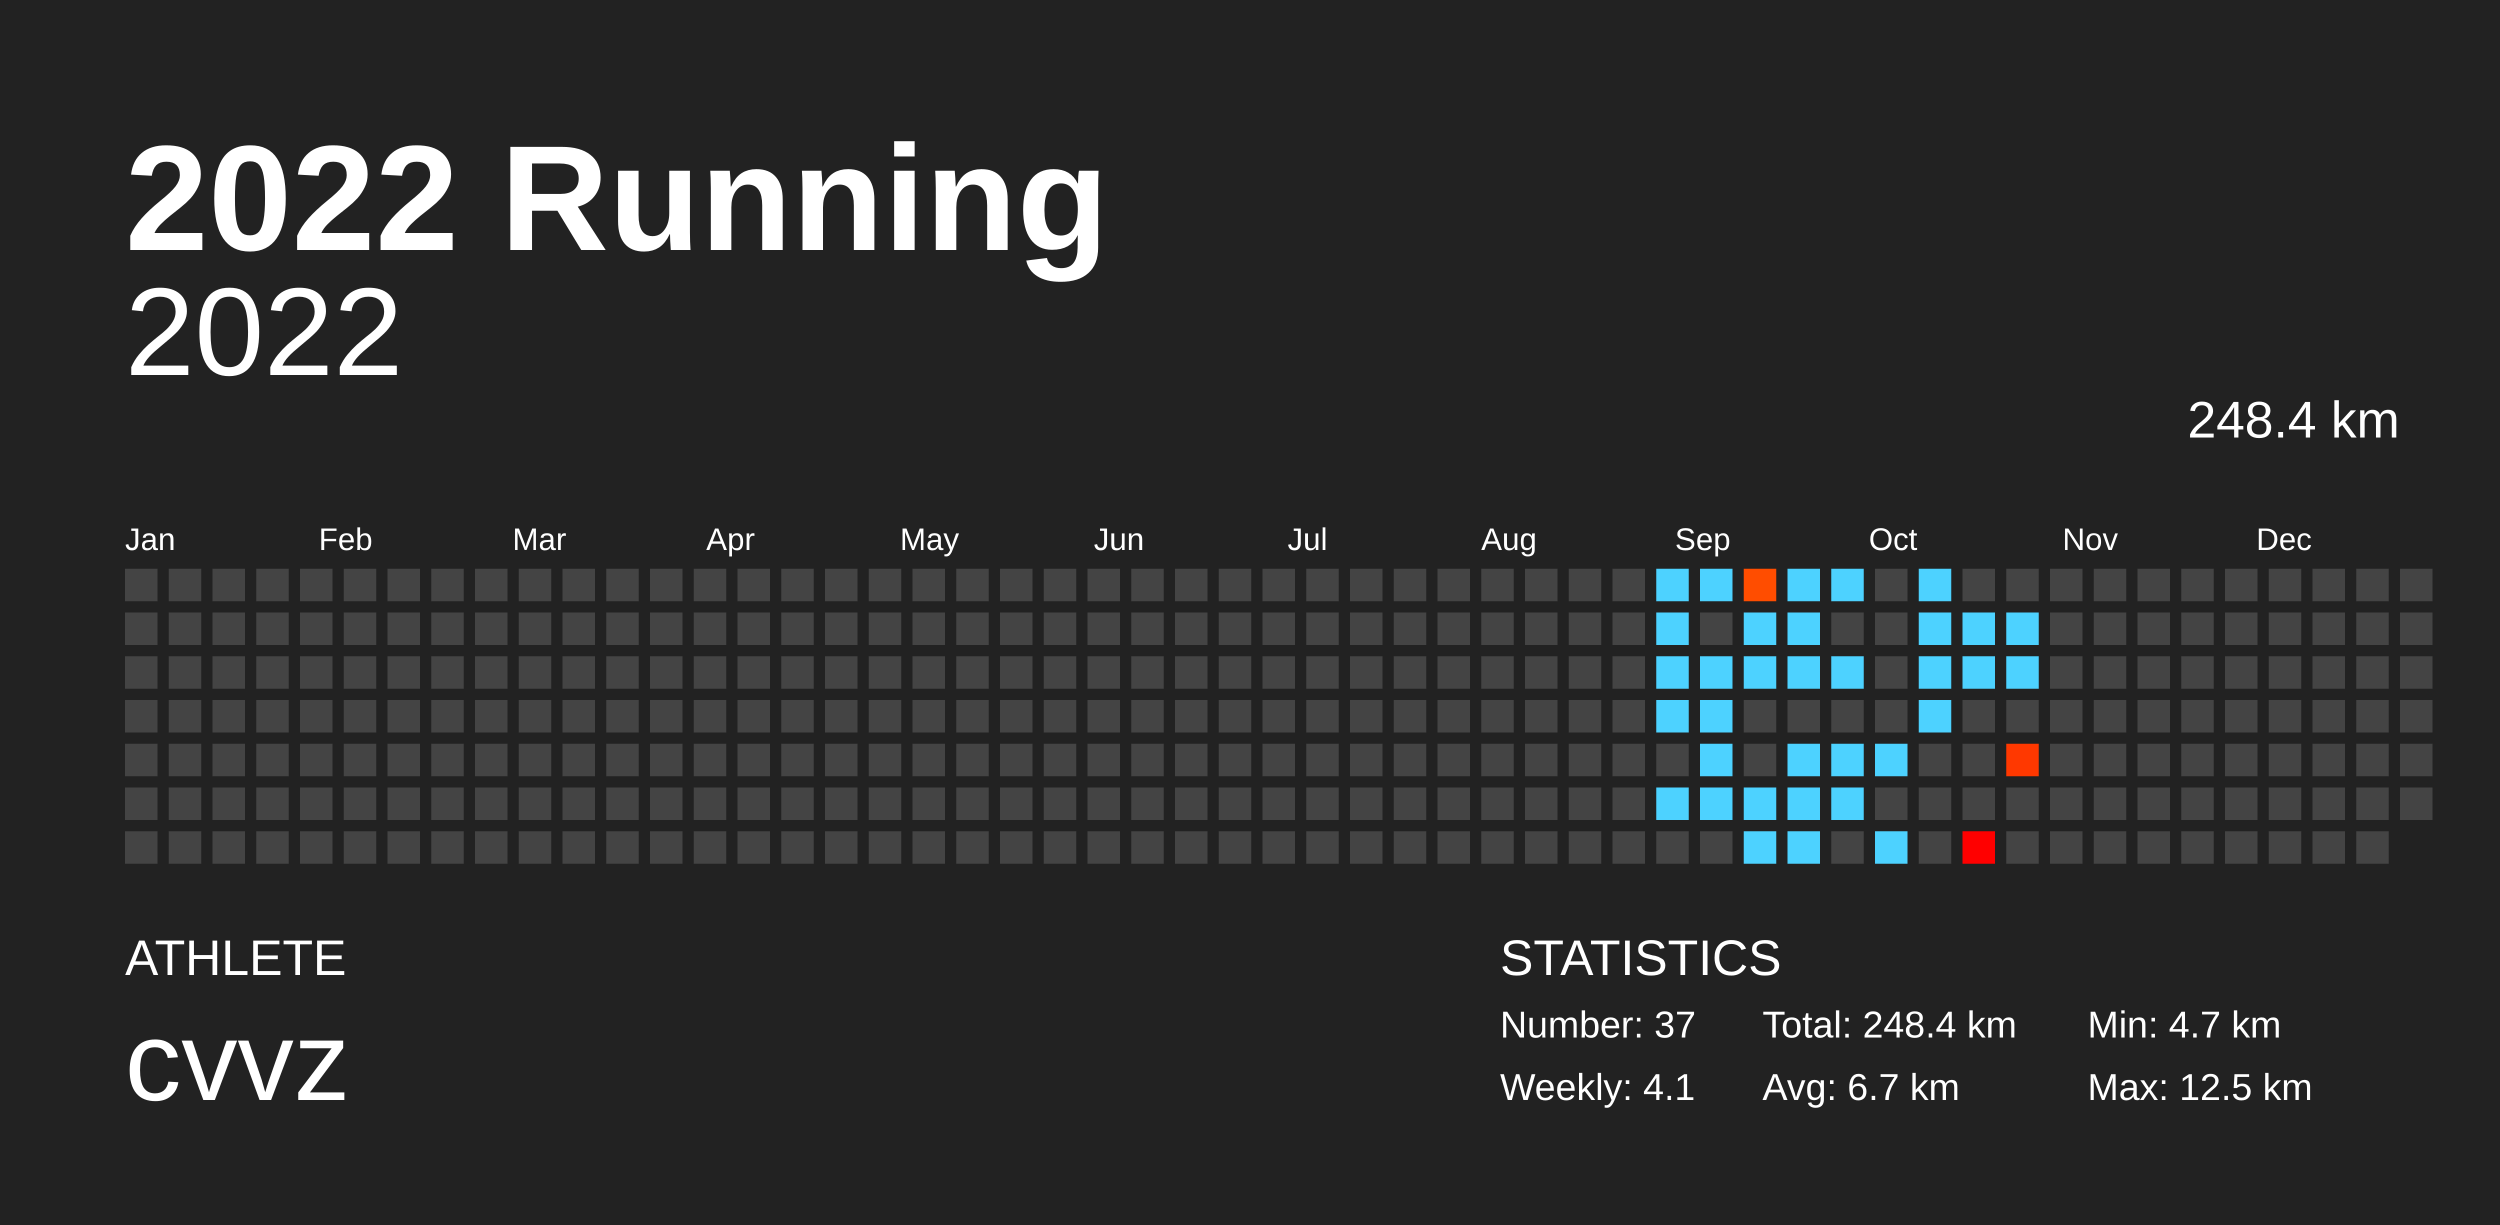
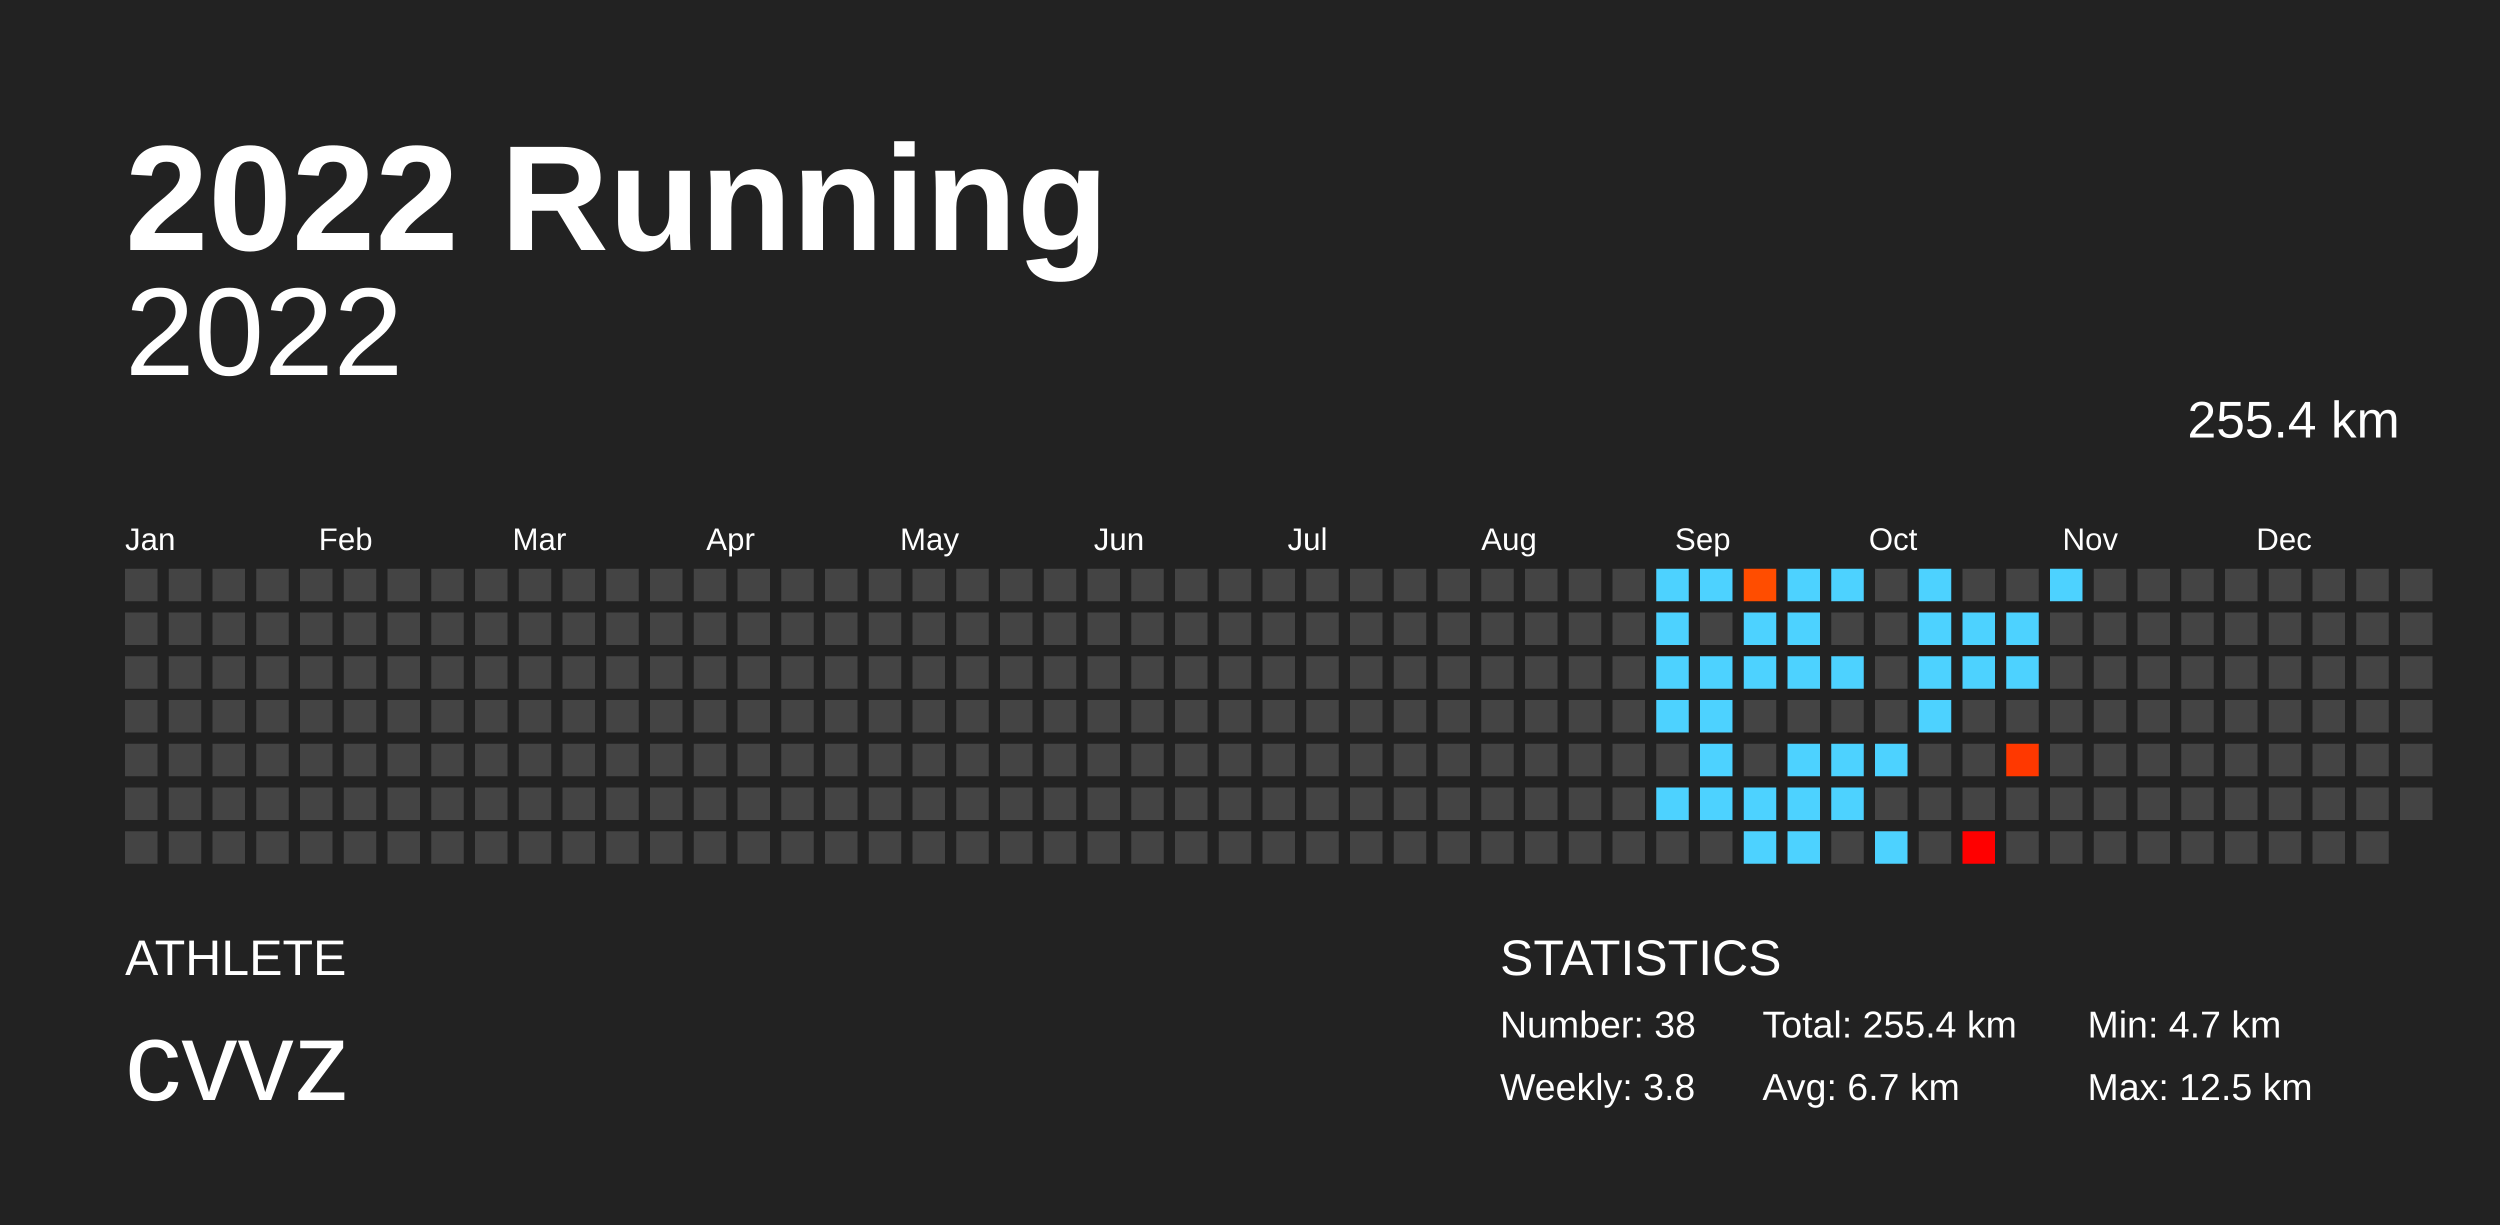
<svg xmlns="http://www.w3.org/2000/svg" baseProfile="full" height="98mm" version="1.1" viewBox="0,0,200,98" width="200mm">
  <defs />
  <rect fill="#222222" height="98" width="200" x="0" y="0" />
  <text fill="#FFFFFF" style="font-size:12px; font-family:Arial; font-weight:bold;" x="10" y="20">2022 Running</text>
  <text fill="#FFFFFF" style="font-size:4px; font-family:Arial" x="10" y="78">ATHLETE</text>
  <text fill="#FFFFFF" style="font-size:9px; font-family:Arial" x="10" y="88">cvvz</text>
  <text fill="#FFFFFF" style="font-size:4px; font-family:Arial" x="120" y="78">STATISTICS</text>
-   <text fill="#FFFFFF" style="font-size:3px; font-family:Arial" x="120" y="83">Number: 37</text>
-   <text fill="#FFFFFF" style="font-size:3px; font-family:Arial" x="120" y="88">Weekly: 4.1</text>
-   <text fill="#FFFFFF" style="font-size:3px; font-family:Arial" x="141" y="83">Total: 248.4 km</text>
+   <text fill="#FFFFFF" style="font-size:3px; font-family:Arial" x="120" y="83">Number: 38</text>
+   <text fill="#FFFFFF" style="font-size:3px; font-family:Arial" x="120" y="88">Weekly: 3.8</text>
+   <text fill="#FFFFFF" style="font-size:3px; font-family:Arial" x="141" y="83">Total: 255.4 km</text>
  <text fill="#FFFFFF" style="font-size:3px; font-family:Arial" x="141" y="88">Avg: 6.7 km</text>
  <text fill="#FFFFFF" style="font-size:3px; font-family:Arial" x="167" y="83">Min: 4.7 km</text>
  <text fill="#FFFFFF" style="font-size:3px; font-family:Arial" x="167" y="88">Max: 12.5 km</text>
  <text alignment-baseline="hanging" fill="#FFFFFF" style="font-size:10.0px; font-family:Arial;" x="10" y="30">2022</text>
-   <text alignment-baseline="hanging" fill="#FFFFFF" style="font-size:4.125px; font-family:Arial;" x="175" y="35">248.4 km</text>
+   <text alignment-baseline="hanging" fill="#FFFFFF" style="font-size:4.125px; font-family:Arial;" x="175" y="35">255.4 km</text>
  <text fill="#FFFFFF" style="font-size:2.5px; font-family:Arial" x="10.0" y="44">Jan</text>
  <text fill="#FFFFFF" style="font-size:2.5px; font-family:Arial" x="25.5" y="44">Feb</text>
  <text fill="#FFFFFF" style="font-size:2.5px; font-family:Arial" x="41.0" y="44">Mar</text>
  <text fill="#FFFFFF" style="font-size:2.5px; font-family:Arial" x="56.5" y="44">Apr</text>
  <text fill="#FFFFFF" style="font-size:2.5px; font-family:Arial" x="72.0" y="44">May</text>
  <text fill="#FFFFFF" style="font-size:2.5px; font-family:Arial" x="87.5" y="44">Jun</text>
  <text fill="#FFFFFF" style="font-size:2.5px; font-family:Arial" x="103.0" y="44">Jul</text>
  <text fill="#FFFFFF" style="font-size:2.5px; font-family:Arial" x="118.5" y="44">Aug</text>
  <text fill="#FFFFFF" style="font-size:2.5px; font-family:Arial" x="134.0" y="44">Sep</text>
  <text fill="#FFFFFF" style="font-size:2.5px; font-family:Arial" x="149.5" y="44">Oct</text>
  <text fill="#FFFFFF" style="font-size:2.5px; font-family:Arial" x="165.0" y="44">Nov</text>
  <text fill="#FFFFFF" style="font-size:2.5px; font-family:Arial" x="180.5" y="44">Dec</text>
  <rect fill="#444444" height="2.6" width="2.6" x="10.0" y="45.5" />
  <rect fill="#444444" height="2.6" width="2.6" x="10.0" y="49.0" />
  <rect fill="#444444" height="2.6" width="2.6" x="10.0" y="52.5" />
  <rect fill="#444444" height="2.6" width="2.6" x="10.0" y="56.0" />
  <rect fill="#444444" height="2.6" width="2.6" x="10.0" y="59.5" />
  <rect fill="#444444" height="2.6" width="2.6" x="10.0" y="63.0" />
  <rect fill="#444444" height="2.6" width="2.6" x="10.0" y="66.5" />
  <rect fill="#444444" height="2.6" width="2.6" x="13.5" y="45.5" />
  <rect fill="#444444" height="2.6" width="2.6" x="13.5" y="49.0" />
  <rect fill="#444444" height="2.6" width="2.6" x="13.5" y="52.5" />
  <rect fill="#444444" height="2.6" width="2.6" x="13.5" y="56.0" />
  <rect fill="#444444" height="2.6" width="2.6" x="13.5" y="59.5" />
  <rect fill="#444444" height="2.6" width="2.6" x="13.5" y="63.0" />
  <rect fill="#444444" height="2.6" width="2.6" x="13.5" y="66.5" />
  <rect fill="#444444" height="2.6" width="2.6" x="17.0" y="45.5" />
  <rect fill="#444444" height="2.6" width="2.6" x="17.0" y="49.0" />
  <rect fill="#444444" height="2.6" width="2.6" x="17.0" y="52.5" />
  <rect fill="#444444" height="2.6" width="2.6" x="17.0" y="56.0" />
  <rect fill="#444444" height="2.6" width="2.6" x="17.0" y="59.5" />
  <rect fill="#444444" height="2.6" width="2.6" x="17.0" y="63.0" />
  <rect fill="#444444" height="2.6" width="2.6" x="17.0" y="66.5" />
  <rect fill="#444444" height="2.6" width="2.6" x="20.5" y="45.5" />
  <rect fill="#444444" height="2.6" width="2.6" x="20.5" y="49.0" />
  <rect fill="#444444" height="2.6" width="2.6" x="20.5" y="52.5" />
  <rect fill="#444444" height="2.6" width="2.6" x="20.5" y="56.0" />
  <rect fill="#444444" height="2.6" width="2.6" x="20.5" y="59.5" />
  <rect fill="#444444" height="2.6" width="2.6" x="20.5" y="63.0" />
  <rect fill="#444444" height="2.6" width="2.6" x="20.5" y="66.5" />
  <rect fill="#444444" height="2.6" width="2.6" x="24.0" y="45.5" />
  <rect fill="#444444" height="2.6" width="2.6" x="24.0" y="49.0" />
  <rect fill="#444444" height="2.6" width="2.6" x="24.0" y="52.5" />
  <rect fill="#444444" height="2.6" width="2.6" x="24.0" y="56.0" />
  <rect fill="#444444" height="2.6" width="2.6" x="24.0" y="59.5" />
  <rect fill="#444444" height="2.6" width="2.6" x="24.0" y="63.0" />
  <rect fill="#444444" height="2.6" width="2.6" x="24.0" y="66.5" />
  <rect fill="#444444" height="2.6" width="2.6" x="27.5" y="45.5" />
  <rect fill="#444444" height="2.6" width="2.6" x="27.5" y="49.0" />
  <rect fill="#444444" height="2.6" width="2.6" x="27.5" y="52.5" />
  <rect fill="#444444" height="2.6" width="2.6" x="27.5" y="56.0" />
  <rect fill="#444444" height="2.6" width="2.6" x="27.5" y="59.5" />
  <rect fill="#444444" height="2.6" width="2.6" x="27.5" y="63.0" />
  <rect fill="#444444" height="2.6" width="2.6" x="27.5" y="66.5" />
  <rect fill="#444444" height="2.6" width="2.6" x="31.0" y="45.5" />
  <rect fill="#444444" height="2.6" width="2.6" x="31.0" y="49.0" />
  <rect fill="#444444" height="2.6" width="2.6" x="31.0" y="52.5" />
  <rect fill="#444444" height="2.6" width="2.6" x="31.0" y="56.0" />
  <rect fill="#444444" height="2.6" width="2.6" x="31.0" y="59.5" />
  <rect fill="#444444" height="2.6" width="2.6" x="31.0" y="63.0" />
  <rect fill="#444444" height="2.6" width="2.6" x="31.0" y="66.5" />
  <rect fill="#444444" height="2.6" width="2.6" x="34.5" y="45.5" />
  <rect fill="#444444" height="2.6" width="2.6" x="34.5" y="49.0" />
  <rect fill="#444444" height="2.6" width="2.6" x="34.5" y="52.5" />
  <rect fill="#444444" height="2.6" width="2.6" x="34.5" y="56.0" />
  <rect fill="#444444" height="2.6" width="2.6" x="34.5" y="59.5" />
  <rect fill="#444444" height="2.6" width="2.6" x="34.5" y="63.0" />
  <rect fill="#444444" height="2.6" width="2.6" x="34.5" y="66.5" />
  <rect fill="#444444" height="2.6" width="2.6" x="38.0" y="45.5" />
  <rect fill="#444444" height="2.6" width="2.6" x="38.0" y="49.0" />
  <rect fill="#444444" height="2.6" width="2.6" x="38.0" y="52.5" />
  <rect fill="#444444" height="2.6" width="2.6" x="38.0" y="56.0" />
  <rect fill="#444444" height="2.6" width="2.6" x="38.0" y="59.5" />
  <rect fill="#444444" height="2.6" width="2.6" x="38.0" y="63.0" />
  <rect fill="#444444" height="2.6" width="2.6" x="38.0" y="66.5" />
  <rect fill="#444444" height="2.6" width="2.6" x="41.5" y="45.5" />
  <rect fill="#444444" height="2.6" width="2.6" x="41.5" y="49.0" />
  <rect fill="#444444" height="2.6" width="2.6" x="41.5" y="52.5" />
  <rect fill="#444444" height="2.6" width="2.6" x="41.5" y="56.0" />
  <rect fill="#444444" height="2.6" width="2.6" x="41.5" y="59.5" />
  <rect fill="#444444" height="2.6" width="2.6" x="41.5" y="63.0" />
  <rect fill="#444444" height="2.6" width="2.6" x="41.5" y="66.5" />
  <rect fill="#444444" height="2.6" width="2.6" x="45.0" y="45.5" />
  <rect fill="#444444" height="2.6" width="2.6" x="45.0" y="49.0" />
  <rect fill="#444444" height="2.6" width="2.6" x="45.0" y="52.5" />
  <rect fill="#444444" height="2.6" width="2.6" x="45.0" y="56.0" />
  <rect fill="#444444" height="2.6" width="2.6" x="45.0" y="59.5" />
  <rect fill="#444444" height="2.6" width="2.6" x="45.0" y="63.0" />
  <rect fill="#444444" height="2.6" width="2.6" x="45.0" y="66.5" />
  <rect fill="#444444" height="2.6" width="2.6" x="48.5" y="45.5" />
  <rect fill="#444444" height="2.6" width="2.6" x="48.5" y="49.0" />
  <rect fill="#444444" height="2.6" width="2.6" x="48.5" y="52.5" />
  <rect fill="#444444" height="2.6" width="2.6" x="48.5" y="56.0" />
  <rect fill="#444444" height="2.6" width="2.6" x="48.5" y="59.5" />
  <rect fill="#444444" height="2.6" width="2.6" x="48.5" y="63.0" />
  <rect fill="#444444" height="2.6" width="2.6" x="48.5" y="66.5" />
  <rect fill="#444444" height="2.6" width="2.6" x="52.0" y="45.5" />
  <rect fill="#444444" height="2.6" width="2.6" x="52.0" y="49.0" />
  <rect fill="#444444" height="2.6" width="2.6" x="52.0" y="52.5" />
  <rect fill="#444444" height="2.6" width="2.6" x="52.0" y="56.0" />
  <rect fill="#444444" height="2.6" width="2.6" x="52.0" y="59.5" />
  <rect fill="#444444" height="2.6" width="2.6" x="52.0" y="63.0" />
  <rect fill="#444444" height="2.6" width="2.6" x="52.0" y="66.5" />
  <rect fill="#444444" height="2.6" width="2.6" x="55.5" y="45.5" />
  <rect fill="#444444" height="2.6" width="2.6" x="55.5" y="49.0" />
  <rect fill="#444444" height="2.6" width="2.6" x="55.5" y="52.5" />
  <rect fill="#444444" height="2.6" width="2.6" x="55.5" y="56.0" />
  <rect fill="#444444" height="2.6" width="2.6" x="55.5" y="59.5" />
  <rect fill="#444444" height="2.6" width="2.6" x="55.5" y="63.0" />
  <rect fill="#444444" height="2.6" width="2.6" x="55.5" y="66.5" />
  <rect fill="#444444" height="2.6" width="2.6" x="59.0" y="45.5" />
  <rect fill="#444444" height="2.6" width="2.6" x="59.0" y="49.0" />
  <rect fill="#444444" height="2.6" width="2.6" x="59.0" y="52.5" />
  <rect fill="#444444" height="2.6" width="2.6" x="59.0" y="56.0" />
  <rect fill="#444444" height="2.6" width="2.6" x="59.0" y="59.5" />
  <rect fill="#444444" height="2.6" width="2.6" x="59.0" y="63.0" />
  <rect fill="#444444" height="2.6" width="2.6" x="59.0" y="66.5" />
  <rect fill="#444444" height="2.6" width="2.6" x="62.5" y="45.5" />
  <rect fill="#444444" height="2.6" width="2.6" x="62.5" y="49.0" />
  <rect fill="#444444" height="2.6" width="2.6" x="62.5" y="52.5" />
  <rect fill="#444444" height="2.6" width="2.6" x="62.5" y="56.0" />
  <rect fill="#444444" height="2.6" width="2.6" x="62.5" y="59.5" />
  <rect fill="#444444" height="2.6" width="2.6" x="62.5" y="63.0" />
  <rect fill="#444444" height="2.6" width="2.6" x="62.5" y="66.5" />
  <rect fill="#444444" height="2.6" width="2.6" x="66.0" y="45.5" />
  <rect fill="#444444" height="2.6" width="2.6" x="66.0" y="49.0" />
  <rect fill="#444444" height="2.6" width="2.6" x="66.0" y="52.5" />
  <rect fill="#444444" height="2.6" width="2.6" x="66.0" y="56.0" />
  <rect fill="#444444" height="2.6" width="2.6" x="66.0" y="59.5" />
  <rect fill="#444444" height="2.6" width="2.6" x="66.0" y="63.0" />
  <rect fill="#444444" height="2.6" width="2.6" x="66.0" y="66.5" />
  <rect fill="#444444" height="2.6" width="2.6" x="69.5" y="45.5" />
  <rect fill="#444444" height="2.6" width="2.6" x="69.5" y="49.0" />
  <rect fill="#444444" height="2.6" width="2.6" x="69.5" y="52.5" />
  <rect fill="#444444" height="2.6" width="2.6" x="69.5" y="56.0" />
  <rect fill="#444444" height="2.6" width="2.6" x="69.5" y="59.5" />
  <rect fill="#444444" height="2.6" width="2.6" x="69.5" y="63.0" />
  <rect fill="#444444" height="2.6" width="2.6" x="69.5" y="66.5" />
  <rect fill="#444444" height="2.6" width="2.6" x="73.0" y="45.5" />
  <rect fill="#444444" height="2.6" width="2.6" x="73.0" y="49.0" />
  <rect fill="#444444" height="2.6" width="2.6" x="73.0" y="52.5" />
  <rect fill="#444444" height="2.6" width="2.6" x="73.0" y="56.0" />
  <rect fill="#444444" height="2.6" width="2.6" x="73.0" y="59.5" />
  <rect fill="#444444" height="2.6" width="2.6" x="73.0" y="63.0" />
  <rect fill="#444444" height="2.6" width="2.6" x="73.0" y="66.5" />
  <rect fill="#444444" height="2.6" width="2.6" x="76.5" y="45.5" />
  <rect fill="#444444" height="2.6" width="2.6" x="76.5" y="49.0" />
  <rect fill="#444444" height="2.6" width="2.6" x="76.5" y="52.5" />
  <rect fill="#444444" height="2.6" width="2.6" x="76.5" y="56.0" />
  <rect fill="#444444" height="2.6" width="2.6" x="76.5" y="59.5" />
  <rect fill="#444444" height="2.6" width="2.6" x="76.5" y="63.0" />
  <rect fill="#444444" height="2.6" width="2.6" x="76.5" y="66.5" />
  <rect fill="#444444" height="2.6" width="2.6" x="80.0" y="45.5" />
  <rect fill="#444444" height="2.6" width="2.6" x="80.0" y="49.0" />
  <rect fill="#444444" height="2.6" width="2.6" x="80.0" y="52.5" />
  <rect fill="#444444" height="2.6" width="2.6" x="80.0" y="56.0" />
  <rect fill="#444444" height="2.6" width="2.6" x="80.0" y="59.5" />
  <rect fill="#444444" height="2.6" width="2.6" x="80.0" y="63.0" />
  <rect fill="#444444" height="2.6" width="2.6" x="80.0" y="66.5" />
  <rect fill="#444444" height="2.6" width="2.6" x="83.5" y="45.5" />
  <rect fill="#444444" height="2.6" width="2.6" x="83.5" y="49.0" />
  <rect fill="#444444" height="2.6" width="2.6" x="83.5" y="52.5" />
  <rect fill="#444444" height="2.6" width="2.6" x="83.5" y="56.0" />
  <rect fill="#444444" height="2.6" width="2.6" x="83.5" y="59.5" />
  <rect fill="#444444" height="2.6" width="2.6" x="83.5" y="63.0" />
  <rect fill="#444444" height="2.6" width="2.6" x="83.5" y="66.5" />
  <rect fill="#444444" height="2.6" width="2.6" x="87.0" y="45.5" />
  <rect fill="#444444" height="2.6" width="2.6" x="87.0" y="49.0" />
  <rect fill="#444444" height="2.6" width="2.6" x="87.0" y="52.5" />
  <rect fill="#444444" height="2.6" width="2.6" x="87.0" y="56.0" />
  <rect fill="#444444" height="2.6" width="2.6" x="87.0" y="59.5" />
  <rect fill="#444444" height="2.6" width="2.6" x="87.0" y="63.0" />
  <rect fill="#444444" height="2.6" width="2.6" x="87.0" y="66.5" />
  <rect fill="#444444" height="2.6" width="2.6" x="90.5" y="45.5" />
  <rect fill="#444444" height="2.6" width="2.6" x="90.5" y="49.0" />
  <rect fill="#444444" height="2.6" width="2.6" x="90.5" y="52.5" />
  <rect fill="#444444" height="2.6" width="2.6" x="90.5" y="56.0" />
  <rect fill="#444444" height="2.6" width="2.6" x="90.5" y="59.5" />
  <rect fill="#444444" height="2.6" width="2.6" x="90.5" y="63.0" />
  <rect fill="#444444" height="2.6" width="2.6" x="90.5" y="66.5" />
  <rect fill="#444444" height="2.6" width="2.6" x="94.0" y="45.5" />
  <rect fill="#444444" height="2.6" width="2.6" x="94.0" y="49.0" />
  <rect fill="#444444" height="2.6" width="2.6" x="94.0" y="52.5" />
  <rect fill="#444444" height="2.6" width="2.6" x="94.0" y="56.0" />
  <rect fill="#444444" height="2.6" width="2.6" x="94.0" y="59.5" />
  <rect fill="#444444" height="2.6" width="2.6" x="94.0" y="63.0" />
  <rect fill="#444444" height="2.6" width="2.6" x="94.0" y="66.5" />
  <rect fill="#444444" height="2.6" width="2.6" x="97.5" y="45.5" />
  <rect fill="#444444" height="2.6" width="2.6" x="97.5" y="49.0" />
  <rect fill="#444444" height="2.6" width="2.6" x="97.5" y="52.5" />
  <rect fill="#444444" height="2.6" width="2.6" x="97.5" y="56.0" />
  <rect fill="#444444" height="2.6" width="2.6" x="97.5" y="59.5" />
  <rect fill="#444444" height="2.6" width="2.6" x="97.5" y="63.0" />
  <rect fill="#444444" height="2.6" width="2.6" x="97.5" y="66.5" />
  <rect fill="#444444" height="2.6" width="2.6" x="101.0" y="45.5" />
  <rect fill="#444444" height="2.6" width="2.6" x="101.0" y="49.0" />
  <rect fill="#444444" height="2.6" width="2.6" x="101.0" y="52.5" />
  <rect fill="#444444" height="2.6" width="2.6" x="101.0" y="56.0" />
  <rect fill="#444444" height="2.6" width="2.6" x="101.0" y="59.5" />
  <rect fill="#444444" height="2.6" width="2.6" x="101.0" y="63.0" />
  <rect fill="#444444" height="2.6" width="2.6" x="101.0" y="66.5" />
  <rect fill="#444444" height="2.6" width="2.6" x="104.5" y="45.5" />
  <rect fill="#444444" height="2.6" width="2.6" x="104.5" y="49.0" />
  <rect fill="#444444" height="2.6" width="2.6" x="104.5" y="52.5" />
  <rect fill="#444444" height="2.6" width="2.6" x="104.5" y="56.0" />
  <rect fill="#444444" height="2.6" width="2.6" x="104.5" y="59.5" />
  <rect fill="#444444" height="2.6" width="2.6" x="104.5" y="63.0" />
  <rect fill="#444444" height="2.6" width="2.6" x="104.5" y="66.5" />
  <rect fill="#444444" height="2.6" width="2.6" x="108.0" y="45.5" />
  <rect fill="#444444" height="2.6" width="2.6" x="108.0" y="49.0" />
  <rect fill="#444444" height="2.6" width="2.6" x="108.0" y="52.5" />
  <rect fill="#444444" height="2.6" width="2.6" x="108.0" y="56.0" />
  <rect fill="#444444" height="2.6" width="2.6" x="108.0" y="59.5" />
  <rect fill="#444444" height="2.6" width="2.6" x="108.0" y="63.0" />
  <rect fill="#444444" height="2.6" width="2.6" x="108.0" y="66.5" />
  <rect fill="#444444" height="2.6" width="2.6" x="111.5" y="45.5" />
  <rect fill="#444444" height="2.6" width="2.6" x="111.5" y="49.0" />
  <rect fill="#444444" height="2.6" width="2.6" x="111.5" y="52.5" />
  <rect fill="#444444" height="2.6" width="2.6" x="111.5" y="56.0" />
  <rect fill="#444444" height="2.6" width="2.6" x="111.5" y="59.5" />
  <rect fill="#444444" height="2.6" width="2.6" x="111.5" y="63.0" />
  <rect fill="#444444" height="2.6" width="2.6" x="111.5" y="66.5" />
  <rect fill="#444444" height="2.6" width="2.6" x="115.0" y="45.5" />
  <rect fill="#444444" height="2.6" width="2.6" x="115.0" y="49.0" />
  <rect fill="#444444" height="2.6" width="2.6" x="115.0" y="52.5" />
  <rect fill="#444444" height="2.6" width="2.6" x="115.0" y="56.0" />
  <rect fill="#444444" height="2.6" width="2.6" x="115.0" y="59.5" />
  <rect fill="#444444" height="2.6" width="2.6" x="115.0" y="63.0" />
  <rect fill="#444444" height="2.6" width="2.6" x="115.0" y="66.5" />
  <rect fill="#444444" height="2.6" width="2.6" x="118.5" y="45.5" />
  <rect fill="#444444" height="2.6" width="2.6" x="118.5" y="49.0" />
  <rect fill="#444444" height="2.6" width="2.6" x="118.5" y="52.5" />
  <rect fill="#444444" height="2.6" width="2.6" x="118.5" y="56.0" />
  <rect fill="#444444" height="2.6" width="2.6" x="118.5" y="59.5" />
  <rect fill="#444444" height="2.6" width="2.6" x="118.5" y="63.0" />
  <rect fill="#444444" height="2.6" width="2.6" x="118.5" y="66.5" />
  <rect fill="#444444" height="2.6" width="2.6" x="122.0" y="45.5" />
  <rect fill="#444444" height="2.6" width="2.6" x="122.0" y="49.0" />
  <rect fill="#444444" height="2.6" width="2.6" x="122.0" y="52.5" />
  <rect fill="#444444" height="2.6" width="2.6" x="122.0" y="56.0" />
  <rect fill="#444444" height="2.6" width="2.6" x="122.0" y="59.5" />
  <rect fill="#444444" height="2.6" width="2.6" x="122.0" y="63.0" />
  <rect fill="#444444" height="2.6" width="2.6" x="122.0" y="66.5" />
  <rect fill="#444444" height="2.6" width="2.6" x="125.5" y="45.5" />
  <rect fill="#444444" height="2.6" width="2.6" x="125.5" y="49.0" />
  <rect fill="#444444" height="2.6" width="2.6" x="125.5" y="52.5" />
  <rect fill="#444444" height="2.6" width="2.6" x="125.5" y="56.0" />
  <rect fill="#444444" height="2.6" width="2.6" x="125.5" y="59.5" />
  <rect fill="#444444" height="2.6" width="2.6" x="125.5" y="63.0" />
  <rect fill="#444444" height="2.6" width="2.6" x="125.5" y="66.5" />
  <rect fill="#444444" height="2.6" width="2.6" x="129.0" y="45.5" />
  <rect fill="#444444" height="2.6" width="2.6" x="129.0" y="49.0" />
  <rect fill="#444444" height="2.6" width="2.6" x="129.0" y="52.5" />
  <rect fill="#444444" height="2.6" width="2.6" x="129.0" y="56.0" />
  <rect fill="#444444" height="2.6" width="2.6" x="129.0" y="59.5" />
  <rect fill="#444444" height="2.6" width="2.6" x="129.0" y="63.0" />
  <rect fill="#444444" height="2.6" width="2.6" x="129.0" y="66.5" />
  <rect fill="#4dd2ff" height="2.6" width="2.6" x="132.5" y="45.5" />
  <rect fill="#4dd2ff" height="2.6" width="2.6" x="132.5" y="49.0" />
  <rect fill="#4dd2ff" height="2.6" width="2.6" x="132.5" y="52.5" />
  <rect fill="#4dd2ff" height="2.6" width="2.6" x="132.5" y="56.0" />
  <rect fill="#444444" height="2.6" width="2.6" x="132.5" y="59.5" />
  <rect fill="#4dd2ff" height="2.6" width="2.6" x="132.5" y="63.0" />
  <rect fill="#444444" height="2.6" width="2.6" x="132.5" y="66.5" />
  <rect fill="#4dd2ff" height="2.6" width="2.6" x="136.0" y="45.5" />
  <rect fill="#444444" height="2.6" width="2.6" x="136.0" y="49.0" />
  <rect fill="#4dd2ff" height="2.6" width="2.6" x="136.0" y="52.5" />
  <rect fill="#4dd2ff" height="2.6" width="2.6" x="136.0" y="56.0" />
  <rect fill="#4dd2ff" height="2.6" width="2.6" x="136.0" y="59.5" />
  <rect fill="#4dd2ff" height="2.6" width="2.6" x="136.0" y="63.0" />
  <rect fill="#444444" height="2.6" width="2.6" x="136.0" y="66.5" />
  <rect fill="#ff4d00" height="2.6" width="2.6" x="139.5" y="45.5" />
  <rect fill="#4dd2ff" height="2.6" width="2.6" x="139.5" y="49.0" />
  <rect fill="#4dd2ff" height="2.6" width="2.6" x="139.5" y="52.5" />
  <rect fill="#444444" height="2.6" width="2.6" x="139.5" y="56.0" />
  <rect fill="#444444" height="2.6" width="2.6" x="139.5" y="59.5" />
  <rect fill="#4dd2ff" height="2.6" width="2.6" x="139.5" y="63.0" />
  <rect fill="#4dd2ff" height="2.6" width="2.6" x="139.5" y="66.5" />
  <rect fill="#4dd2ff" height="2.6" width="2.6" x="143.0" y="45.5" />
  <rect fill="#4dd2ff" height="2.6" width="2.6" x="143.0" y="49.0" />
  <rect fill="#4dd2ff" height="2.6" width="2.6" x="143.0" y="52.5" />
  <rect fill="#444444" height="2.6" width="2.6" x="143.0" y="56.0" />
  <rect fill="#4dd2ff" height="2.6" width="2.6" x="143.0" y="59.5" />
  <rect fill="#4dd2ff" height="2.6" width="2.6" x="143.0" y="63.0" />
  <rect fill="#4dd2ff" height="2.6" width="2.6" x="143.0" y="66.5" />
  <rect fill="#4dd2ff" height="2.6" width="2.6" x="146.5" y="45.5" />
  <rect fill="#444444" height="2.6" width="2.6" x="146.5" y="49.0" />
  <rect fill="#4dd2ff" height="2.6" width="2.6" x="146.5" y="52.5" />
  <rect fill="#444444" height="2.6" width="2.6" x="146.5" y="56.0" />
  <rect fill="#4dd2ff" height="2.6" width="2.6" x="146.5" y="59.5" />
  <rect fill="#4dd2ff" height="2.6" width="2.6" x="146.5" y="63.0" />
  <rect fill="#444444" height="2.6" width="2.6" x="146.5" y="66.5" />
  <rect fill="#444444" height="2.6" width="2.6" x="150.0" y="45.5" />
  <rect fill="#444444" height="2.6" width="2.6" x="150.0" y="49.0" />
  <rect fill="#444444" height="2.6" width="2.6" x="150.0" y="52.5" />
  <rect fill="#444444" height="2.6" width="2.6" x="150.0" y="56.0" />
  <rect fill="#4dd2ff" height="2.6" width="2.6" x="150.0" y="59.5" />
  <rect fill="#444444" height="2.6" width="2.6" x="150.0" y="63.0" />
  <rect fill="#4dd2ff" height="2.6" width="2.6" x="150.0" y="66.5" />
  <rect fill="#4dd2ff" height="2.6" width="2.6" x="153.5" y="45.5" />
  <rect fill="#4dd2ff" height="2.6" width="2.6" x="153.5" y="49.0" />
  <rect fill="#4dd2ff" height="2.6" width="2.6" x="153.5" y="52.5" />
  <rect fill="#4dd2ff" height="2.6" width="2.6" x="153.5" y="56.0" />
  <rect fill="#444444" height="2.6" width="2.6" x="153.5" y="59.5" />
  <rect fill="#444444" height="2.6" width="2.6" x="153.5" y="63.0" />
  <rect fill="#444444" height="2.6" width="2.6" x="153.5" y="66.5" />
  <rect fill="#444444" height="2.6" width="2.6" x="157.0" y="45.5" />
  <rect fill="#4dd2ff" height="2.6" width="2.6" x="157.0" y="49.0" />
  <rect fill="#4dd2ff" height="2.6" width="2.6" x="157.0" y="52.5" />
  <rect fill="#444444" height="2.6" width="2.6" x="157.0" y="56.0" />
  <rect fill="#444444" height="2.6" width="2.6" x="157.0" y="59.5" />
  <rect fill="#444444" height="2.6" width="2.6" x="157.0" y="63.0" />
  <rect fill="#ff0000" height="2.6" width="2.6" x="157.0" y="66.5" />
  <rect fill="#444444" height="2.6" width="2.6" x="160.5" y="45.5" />
  <rect fill="#4dd2ff" height="2.6" width="2.6" x="160.5" y="49.0" />
  <rect fill="#4dd2ff" height="2.6" width="2.6" x="160.5" y="52.5" />
  <rect fill="#444444" height="2.6" width="2.6" x="160.5" y="56.0" />
  <rect fill="#ff3800" height="2.6" width="2.6" x="160.5" y="59.5" />
  <rect fill="#444444" height="2.6" width="2.6" x="160.5" y="63.0" />
  <rect fill="#444444" height="2.6" width="2.6" x="160.5" y="66.5" />
-   <rect fill="#444444" height="2.6" width="2.6" x="164.0" y="45.5" />
+   <rect fill="#4dd2ff" height="2.6" width="2.6" x="164.0" y="45.5" />
  <rect fill="#444444" height="2.6" width="2.6" x="164.0" y="49.0" />
  <rect fill="#444444" height="2.6" width="2.6" x="164.0" y="52.5" />
  <rect fill="#444444" height="2.6" width="2.6" x="164.0" y="56.0" />
  <rect fill="#444444" height="2.6" width="2.6" x="164.0" y="59.5" />
  <rect fill="#444444" height="2.6" width="2.6" x="164.0" y="63.0" />
  <rect fill="#444444" height="2.6" width="2.6" x="164.0" y="66.5" />
  <rect fill="#444444" height="2.6" width="2.6" x="167.5" y="45.5" />
  <rect fill="#444444" height="2.6" width="2.6" x="167.5" y="49.0" />
  <rect fill="#444444" height="2.6" width="2.6" x="167.5" y="52.5" />
  <rect fill="#444444" height="2.6" width="2.6" x="167.5" y="56.0" />
  <rect fill="#444444" height="2.6" width="2.6" x="167.5" y="59.5" />
  <rect fill="#444444" height="2.6" width="2.6" x="167.5" y="63.0" />
  <rect fill="#444444" height="2.6" width="2.6" x="167.5" y="66.5" />
  <rect fill="#444444" height="2.6" width="2.6" x="171.0" y="45.5" />
  <rect fill="#444444" height="2.6" width="2.6" x="171.0" y="49.0" />
  <rect fill="#444444" height="2.6" width="2.6" x="171.0" y="52.5" />
  <rect fill="#444444" height="2.6" width="2.6" x="171.0" y="56.0" />
  <rect fill="#444444" height="2.6" width="2.6" x="171.0" y="59.5" />
  <rect fill="#444444" height="2.6" width="2.6" x="171.0" y="63.0" />
  <rect fill="#444444" height="2.6" width="2.6" x="171.0" y="66.5" />
  <rect fill="#444444" height="2.6" width="2.6" x="174.5" y="45.5" />
  <rect fill="#444444" height="2.6" width="2.6" x="174.5" y="49.0" />
  <rect fill="#444444" height="2.6" width="2.6" x="174.5" y="52.5" />
  <rect fill="#444444" height="2.6" width="2.6" x="174.5" y="56.0" />
  <rect fill="#444444" height="2.6" width="2.6" x="174.5" y="59.5" />
  <rect fill="#444444" height="2.6" width="2.6" x="174.5" y="63.0" />
  <rect fill="#444444" height="2.6" width="2.6" x="174.5" y="66.5" />
  <rect fill="#444444" height="2.6" width="2.6" x="178.0" y="45.5" />
  <rect fill="#444444" height="2.6" width="2.6" x="178.0" y="49.0" />
  <rect fill="#444444" height="2.6" width="2.6" x="178.0" y="52.5" />
  <rect fill="#444444" height="2.6" width="2.6" x="178.0" y="56.0" />
  <rect fill="#444444" height="2.6" width="2.6" x="178.0" y="59.5" />
  <rect fill="#444444" height="2.6" width="2.6" x="178.0" y="63.0" />
  <rect fill="#444444" height="2.6" width="2.6" x="178.0" y="66.5" />
  <rect fill="#444444" height="2.6" width="2.6" x="181.5" y="45.5" />
  <rect fill="#444444" height="2.6" width="2.6" x="181.5" y="49.0" />
  <rect fill="#444444" height="2.6" width="2.6" x="181.5" y="52.5" />
  <rect fill="#444444" height="2.6" width="2.6" x="181.5" y="56.0" />
  <rect fill="#444444" height="2.6" width="2.6" x="181.5" y="59.5" />
  <rect fill="#444444" height="2.6" width="2.6" x="181.5" y="63.0" />
  <rect fill="#444444" height="2.6" width="2.6" x="181.5" y="66.5" />
  <rect fill="#444444" height="2.6" width="2.6" x="185.0" y="45.5" />
  <rect fill="#444444" height="2.6" width="2.6" x="185.0" y="49.0" />
  <rect fill="#444444" height="2.6" width="2.6" x="185.0" y="52.5" />
  <rect fill="#444444" height="2.6" width="2.6" x="185.0" y="56.0" />
  <rect fill="#444444" height="2.6" width="2.6" x="185.0" y="59.5" />
  <rect fill="#444444" height="2.6" width="2.6" x="185.0" y="63.0" />
  <rect fill="#444444" height="2.6" width="2.6" x="185.0" y="66.5" />
  <rect fill="#444444" height="2.6" width="2.6" x="188.5" y="45.5" />
  <rect fill="#444444" height="2.6" width="2.6" x="188.5" y="49.0" />
  <rect fill="#444444" height="2.6" width="2.6" x="188.5" y="52.5" />
  <rect fill="#444444" height="2.6" width="2.6" x="188.5" y="56.0" />
  <rect fill="#444444" height="2.6" width="2.6" x="188.5" y="59.5" />
  <rect fill="#444444" height="2.6" width="2.6" x="188.5" y="63.0" />
  <rect fill="#444444" height="2.6" width="2.6" x="188.5" y="66.5" />
  <rect fill="#444444" height="2.6" width="2.6" x="192.0" y="45.5" />
  <rect fill="#444444" height="2.6" width="2.6" x="192.0" y="49.0" />
  <rect fill="#444444" height="2.6" width="2.6" x="192.0" y="52.5" />
  <rect fill="#444444" height="2.6" width="2.6" x="192.0" y="56.0" />
  <rect fill="#444444" height="2.6" width="2.6" x="192.0" y="59.5" />
  <rect fill="#444444" height="2.6" width="2.6" x="192.0" y="63.0" />
</svg>
